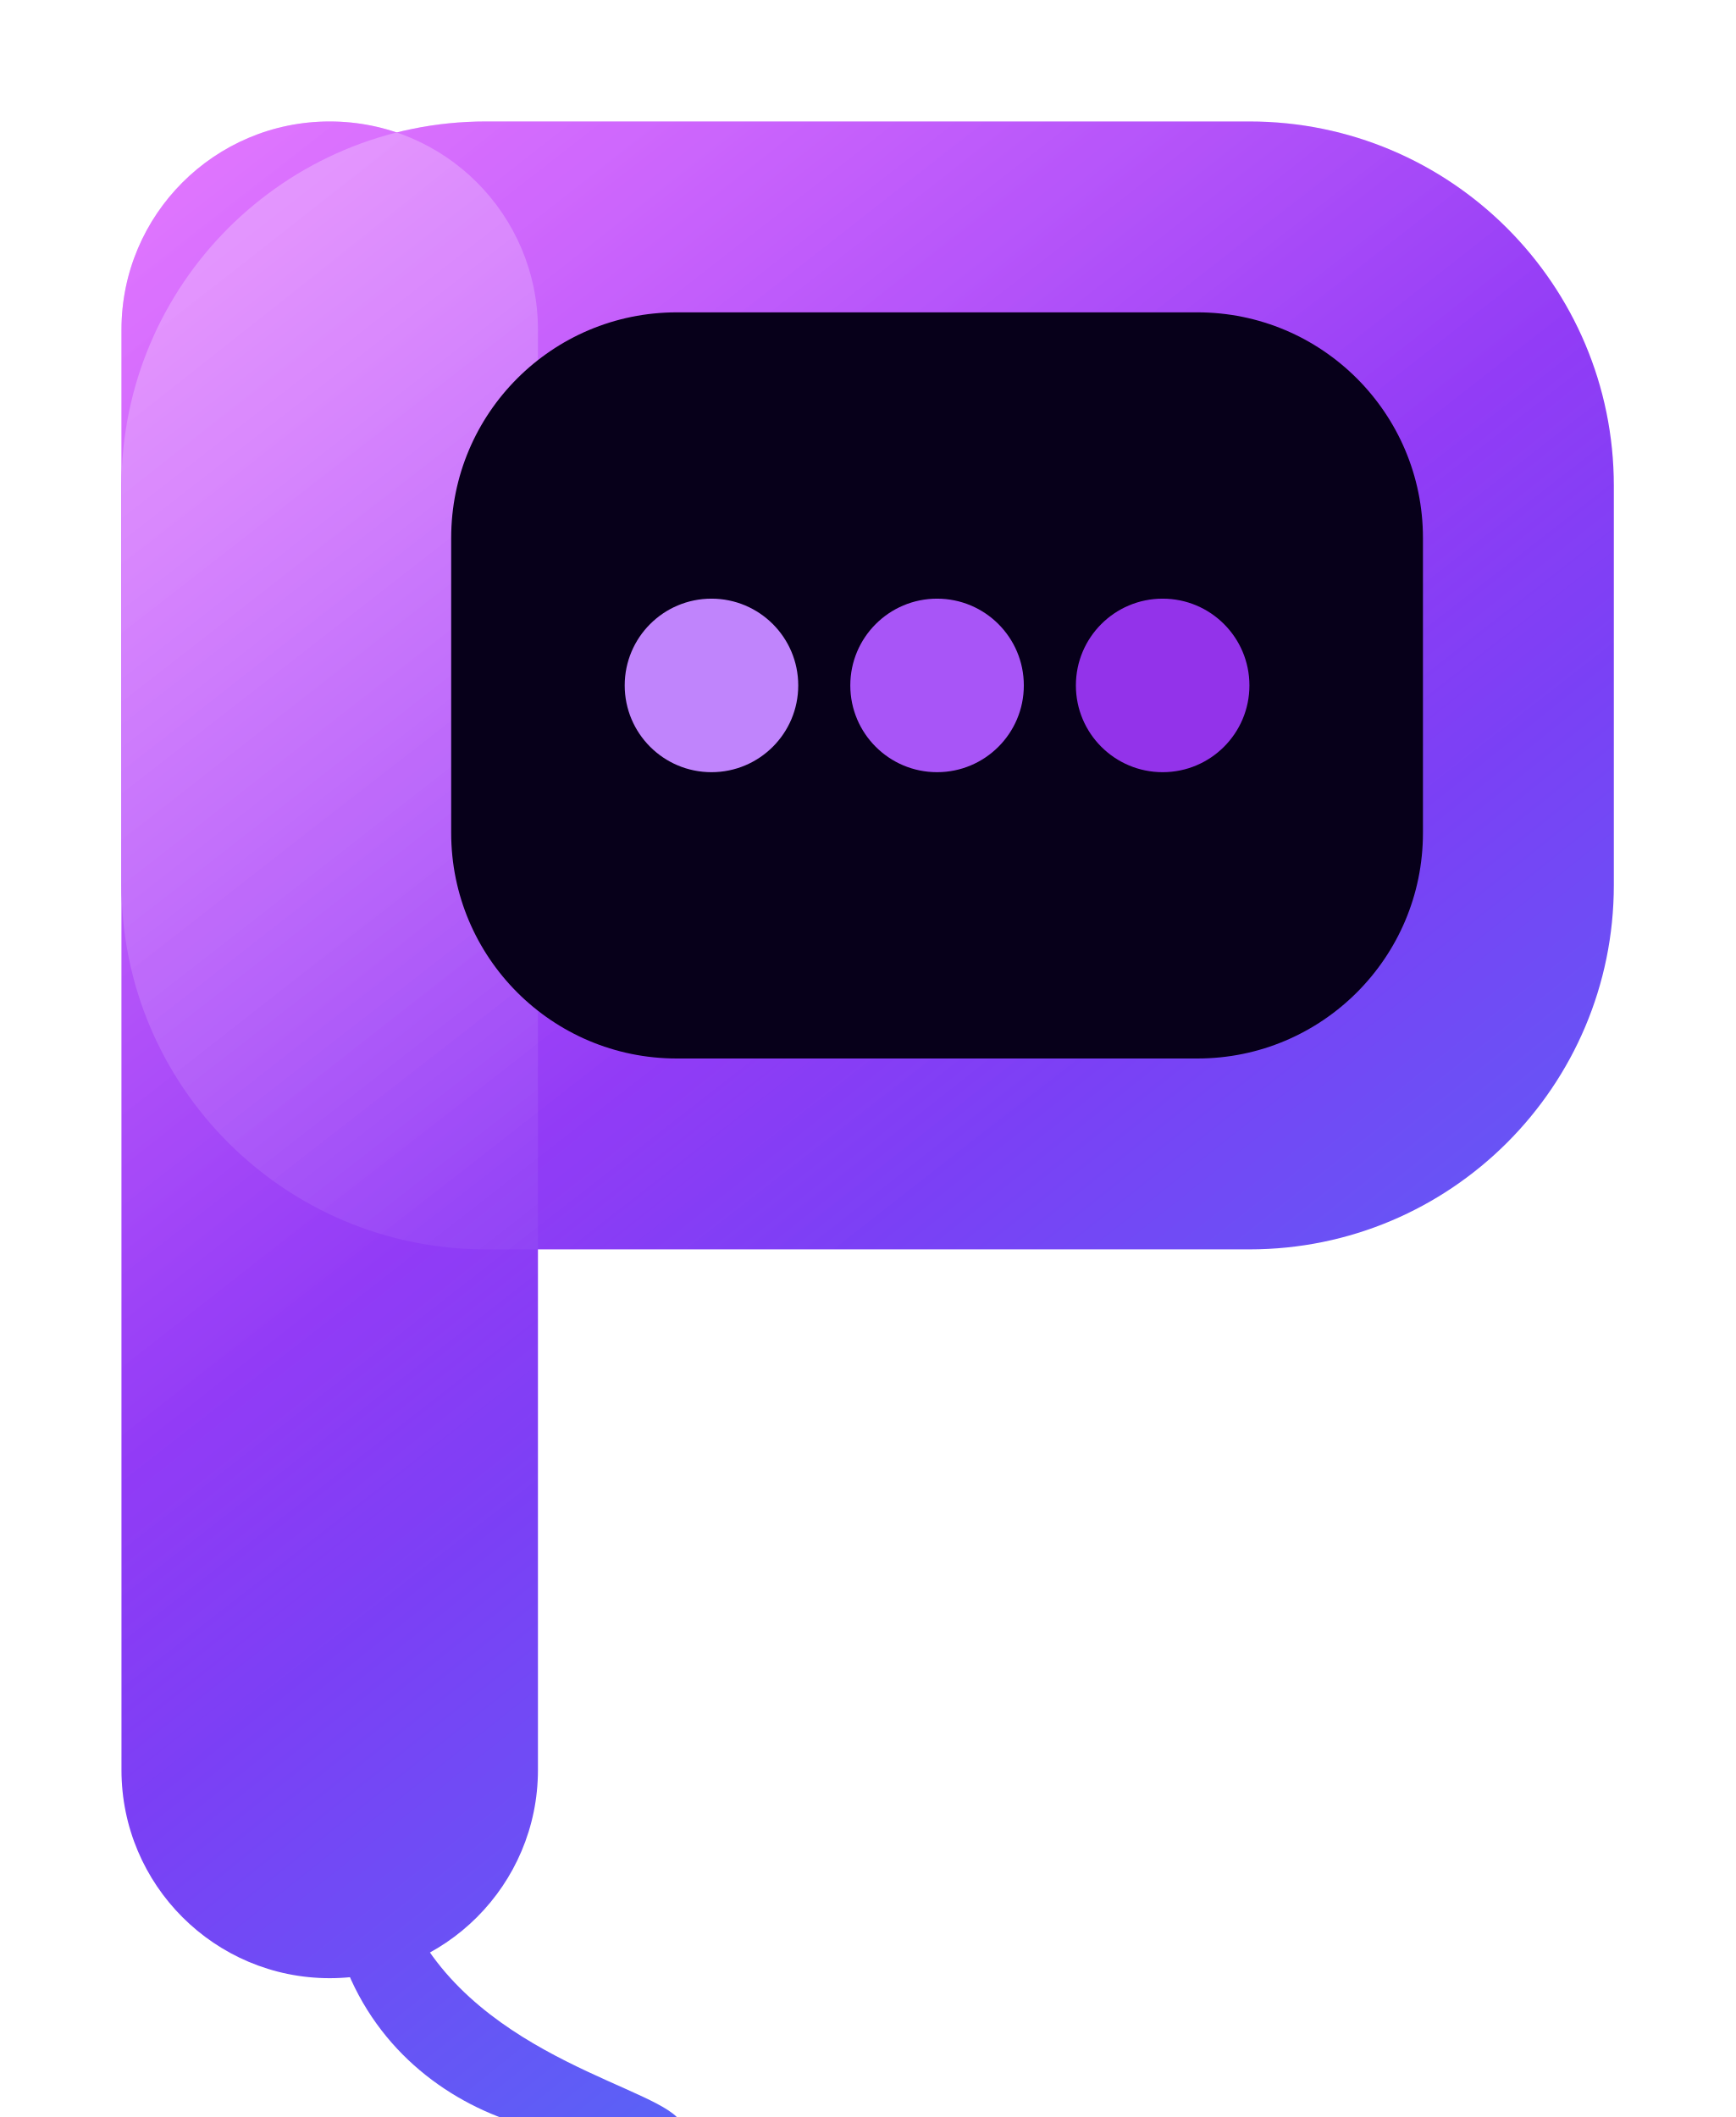
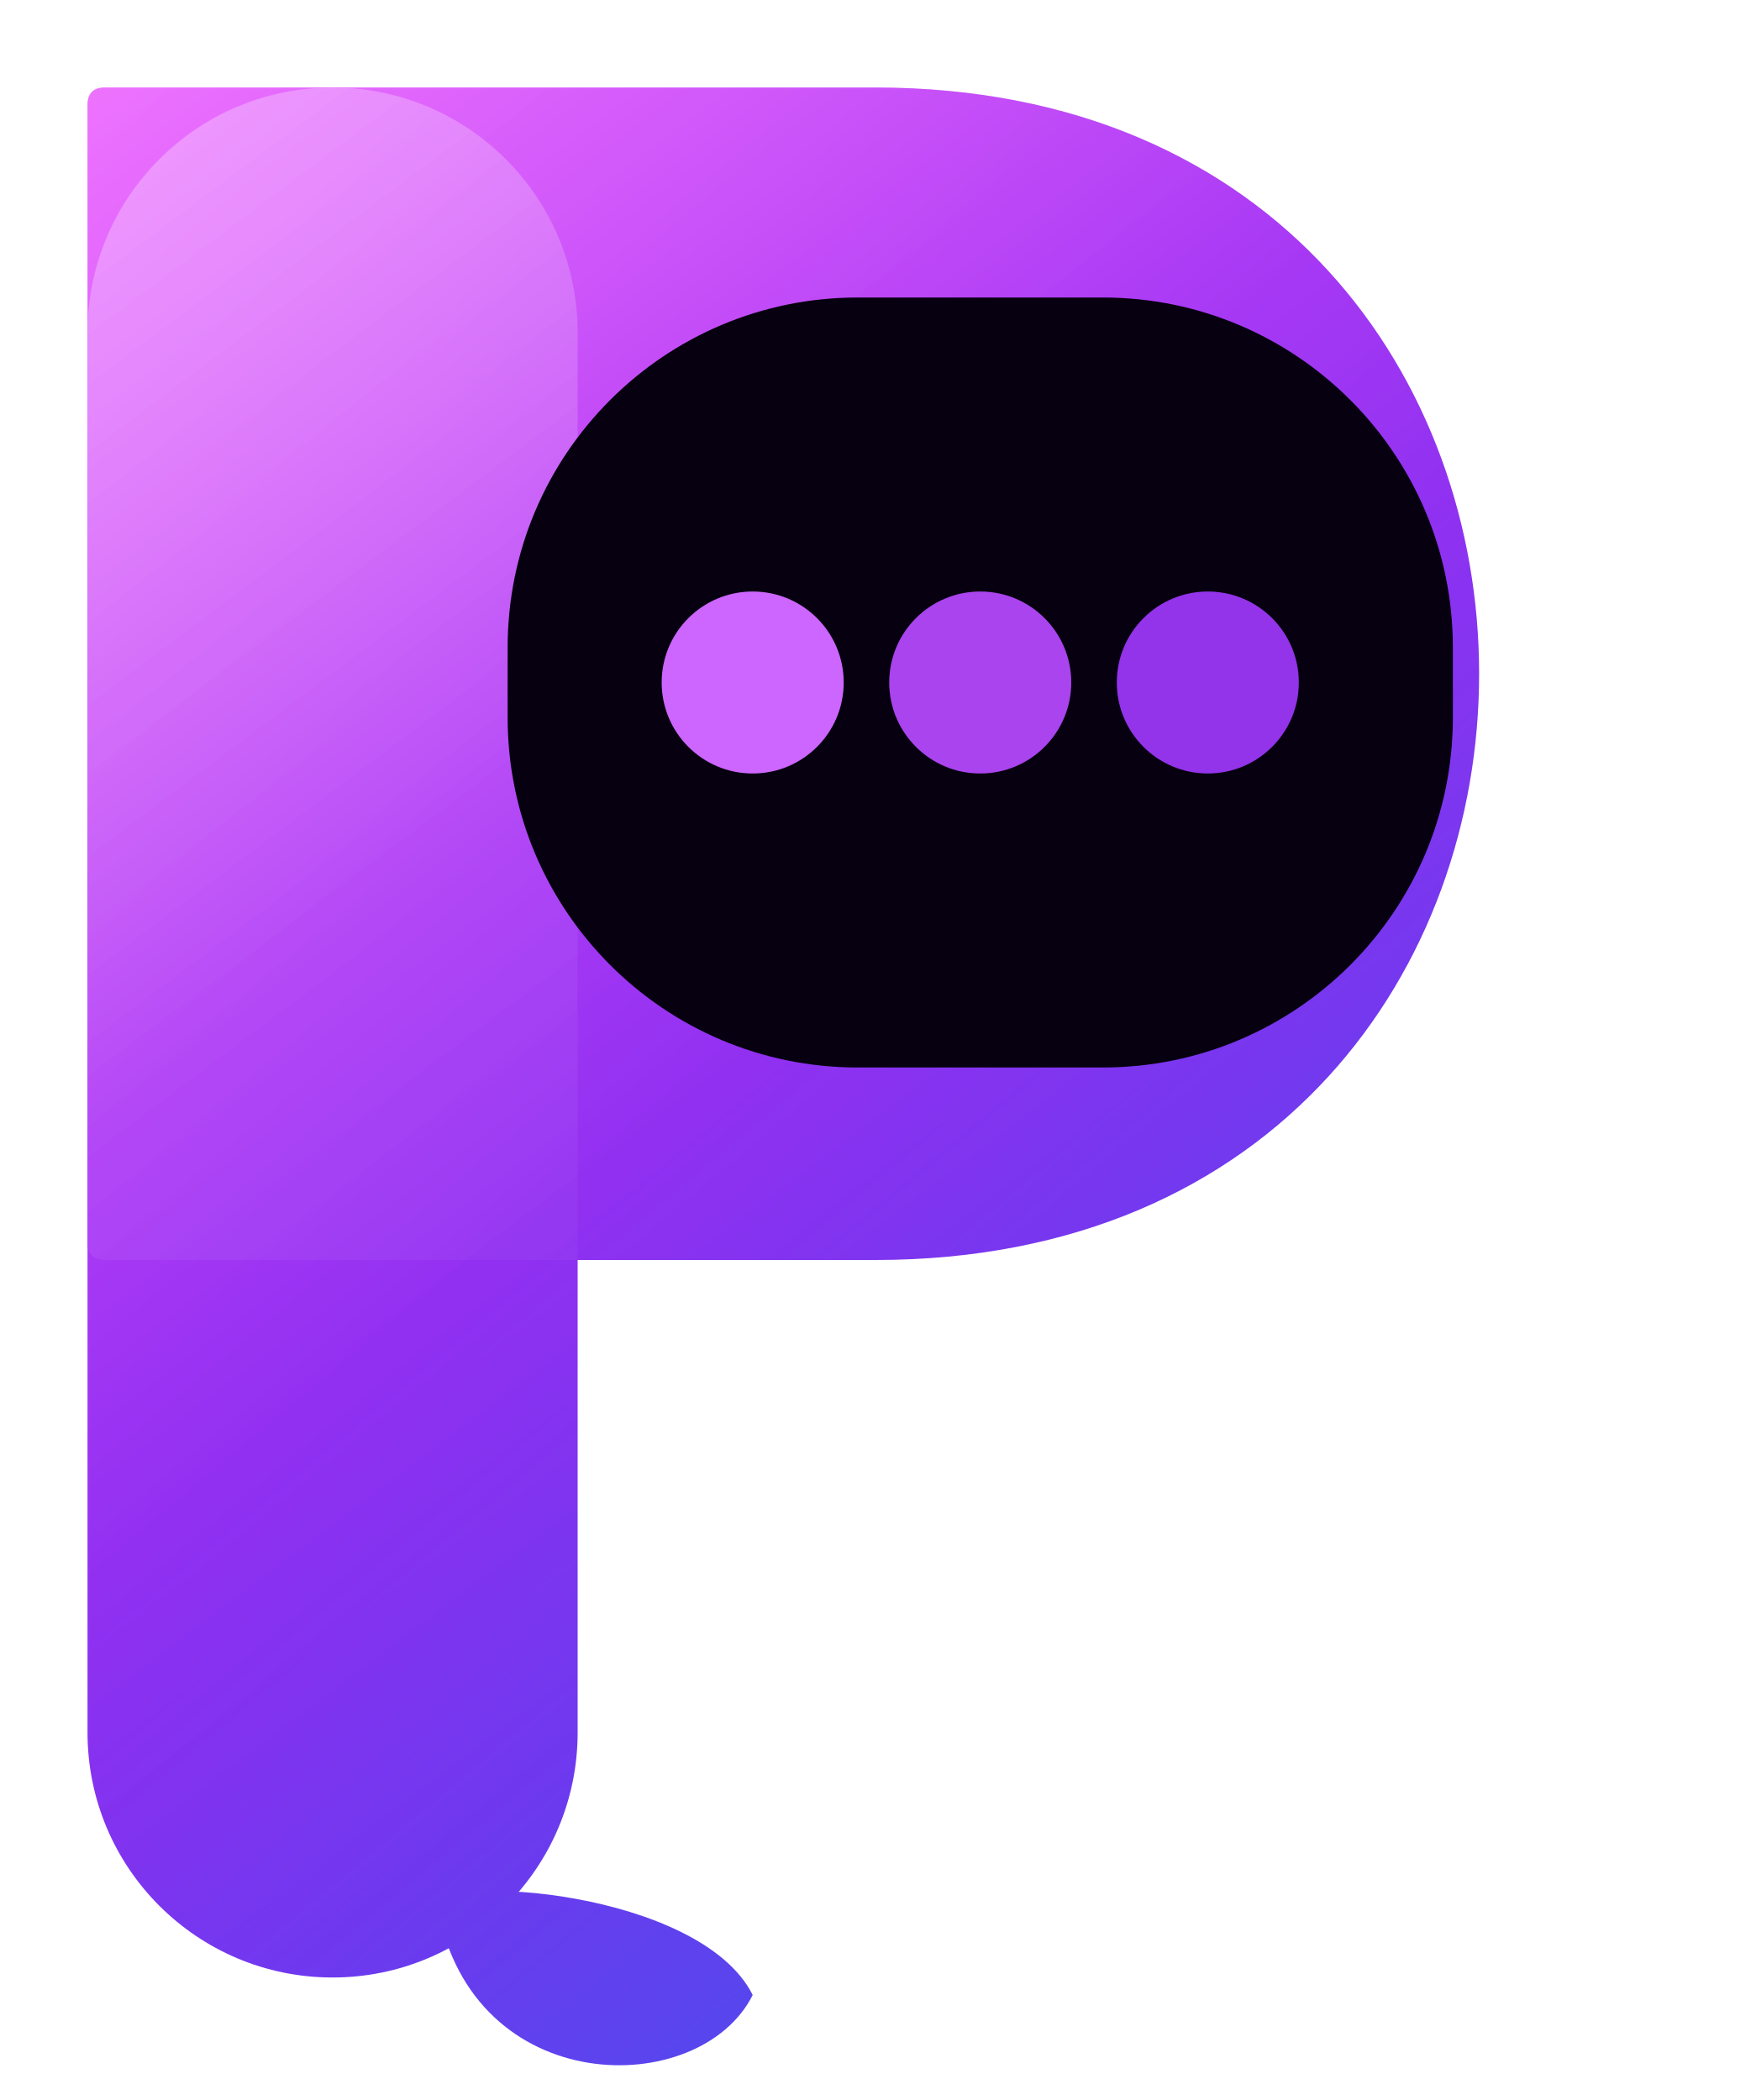
- <svg xmlns="http://www.w3.org/2000/svg" width="100" height="122" viewBox="0 0 100 122" fill="none">
+ <svg xmlns="http://www.w3.org/2000/svg" width="100" height="120" viewBox="0 0 100 120" fill="none">
  <defs>
-     <linearGradient id="pg" x1="5" y1="5" x2="95" y2="118" gradientUnits="userSpaceOnUse">
-       <stop offset="0%" stop-color="#DD44FF" />
-       <stop offset="44%" stop-color="#8B2FF5" />
-       <stop offset="100%" stop-color="#3B82F6" />
+     <linearGradient id="pg" x1="0" y1="0" x2="100" y2="120" gradientUnits="userSpaceOnUse">
+       <stop offset="0%" stop-color="#EE33FF" />
+       <stop offset="48%" stop-color="#8B28F0" />
+       <stop offset="100%" stop-color="#2563EB" />
    </linearGradient>
-     <linearGradient id="hl" x1="5" y1="5" x2="54" y2="68" gradientUnits="userSpaceOnUse">
-       <stop offset="0%" stop-color="rgba(255,255,255,0.30)" />
+     <linearGradient id="hl" x1="0" y1="0" x2="60" y2="80" gradientUnits="userSpaceOnUse">
+       <stop offset="0%" stop-color="rgba(255,255,255,0.35)" />
+       <stop offset="55%" stop-color="rgba(255,255,255,0.07)" />
      <stop offset="100%" stop-color="rgba(255,255,255,0)" />
    </linearGradient>
  </defs>
-   <rect x="7" y="7" width="24" height="107" rx="12" fill="url(#pg)" />
-   <rect x="7" y="7" width="86" height="65" rx="21" fill="url(#pg)" />
-   <path d="M 23 109 C 26 118, 37 120, 39 122 C 34 125, 21 122, 19 110 Z" fill="url(#pg)" />
-   <rect x="7" y="7" width="24" height="107" rx="12" fill="url(#hl)" />
-   <rect x="7" y="7" width="86" height="65" rx="21" fill="url(#hl)" />
-   <rect x="26" y="18" width="56" height="43" rx="13" fill="#07001A" />
-   <circle cx="41" cy="39.5" r="5" fill="#C084FC" />
-   <circle cx="54" cy="39.5" r="5" fill="#A855F7" />
-   <circle cx="67" cy="39.5" r="5" fill="#9333EA" />
+   <rect x="5" y="5" width="28" height="108" rx="14" fill="url(#pg)" />
+   <path d="M 5 6 Q 5 5 6 5 L 50 5 C 96 5, 96 72, 50 72 L 6 72 Q 5 72 5 71 Z" fill="url(#pg)" />
+   <path d="M 25 109 C 27 120, 40 120, 43 114 C 40 108, 25 107, 25 109 Z" fill="url(#pg)" />
+   <rect x="5" y="5" width="28" height="108" rx="14" fill="url(#hl)" />
+   <path d="M 5 6 Q 5 5 6 5 L 50 5 C 96 5, 96 72, 50 72 L 6 72 Q 5 72 5 71 Z" fill="url(#hl)" />
+   <rect x="29" y="17" width="54" height="44" rx="20" fill="#060010" />
+   <circle cx="43" cy="39" r="5.2" fill="#CC66FF" />
+   <circle cx="56" cy="39" r="5.2" fill="#AA44EE" />
+   <circle cx="69" cy="39" r="5.2" fill="#9333EA" />
</svg>
